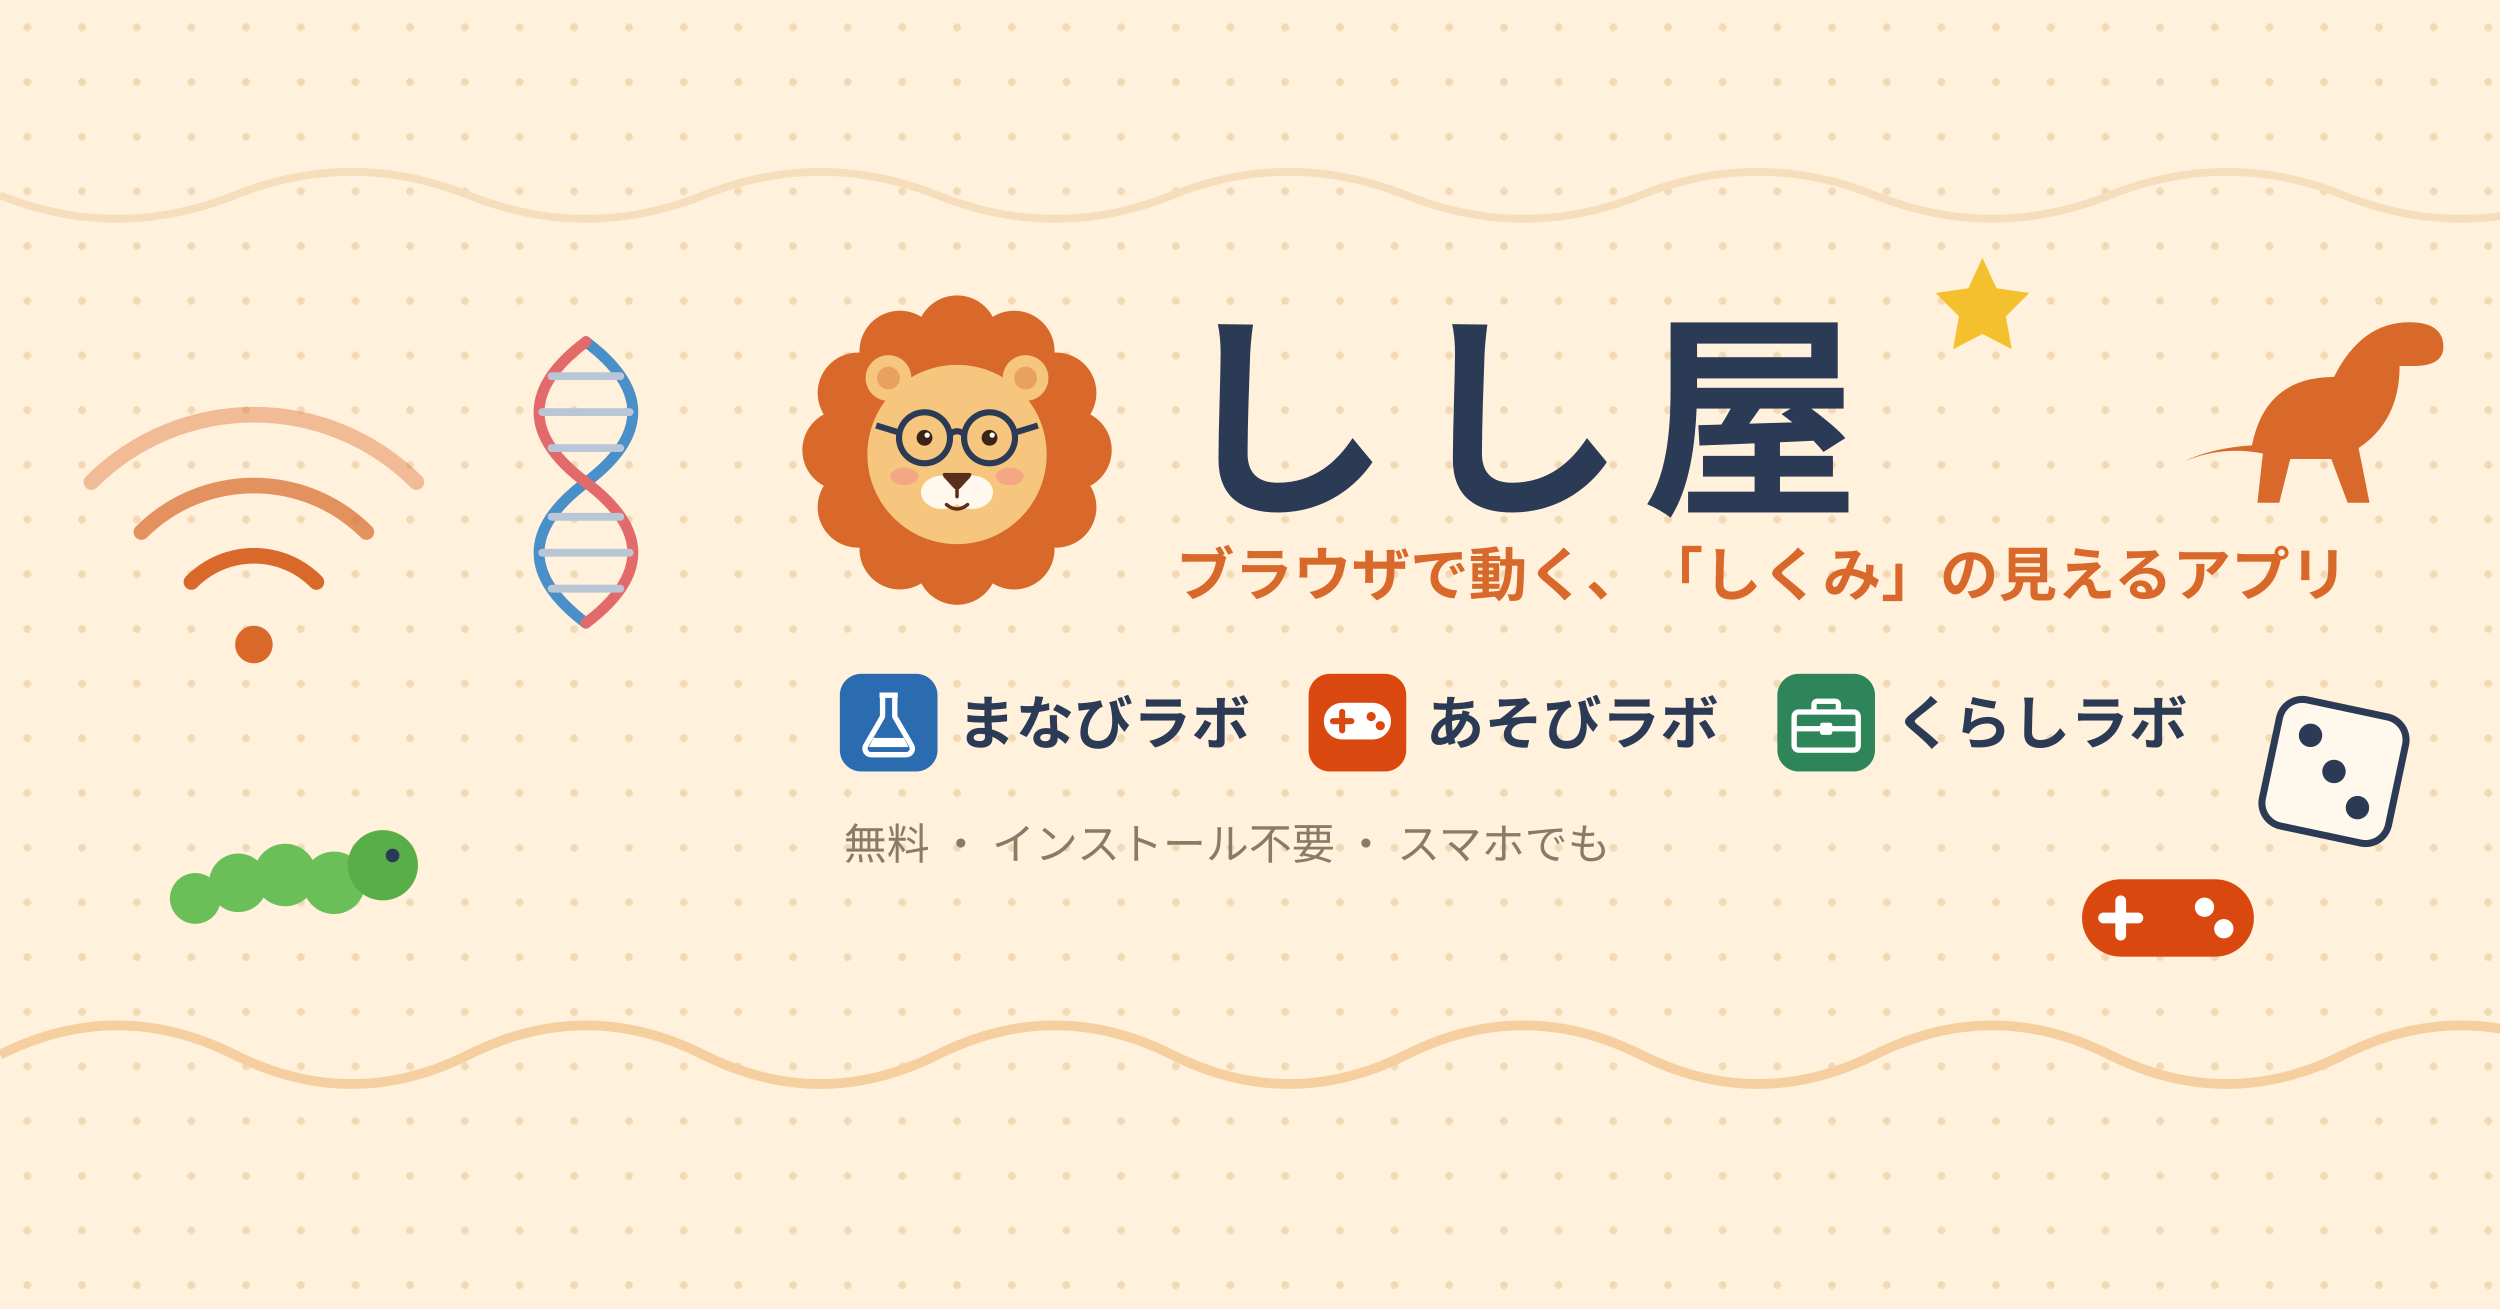
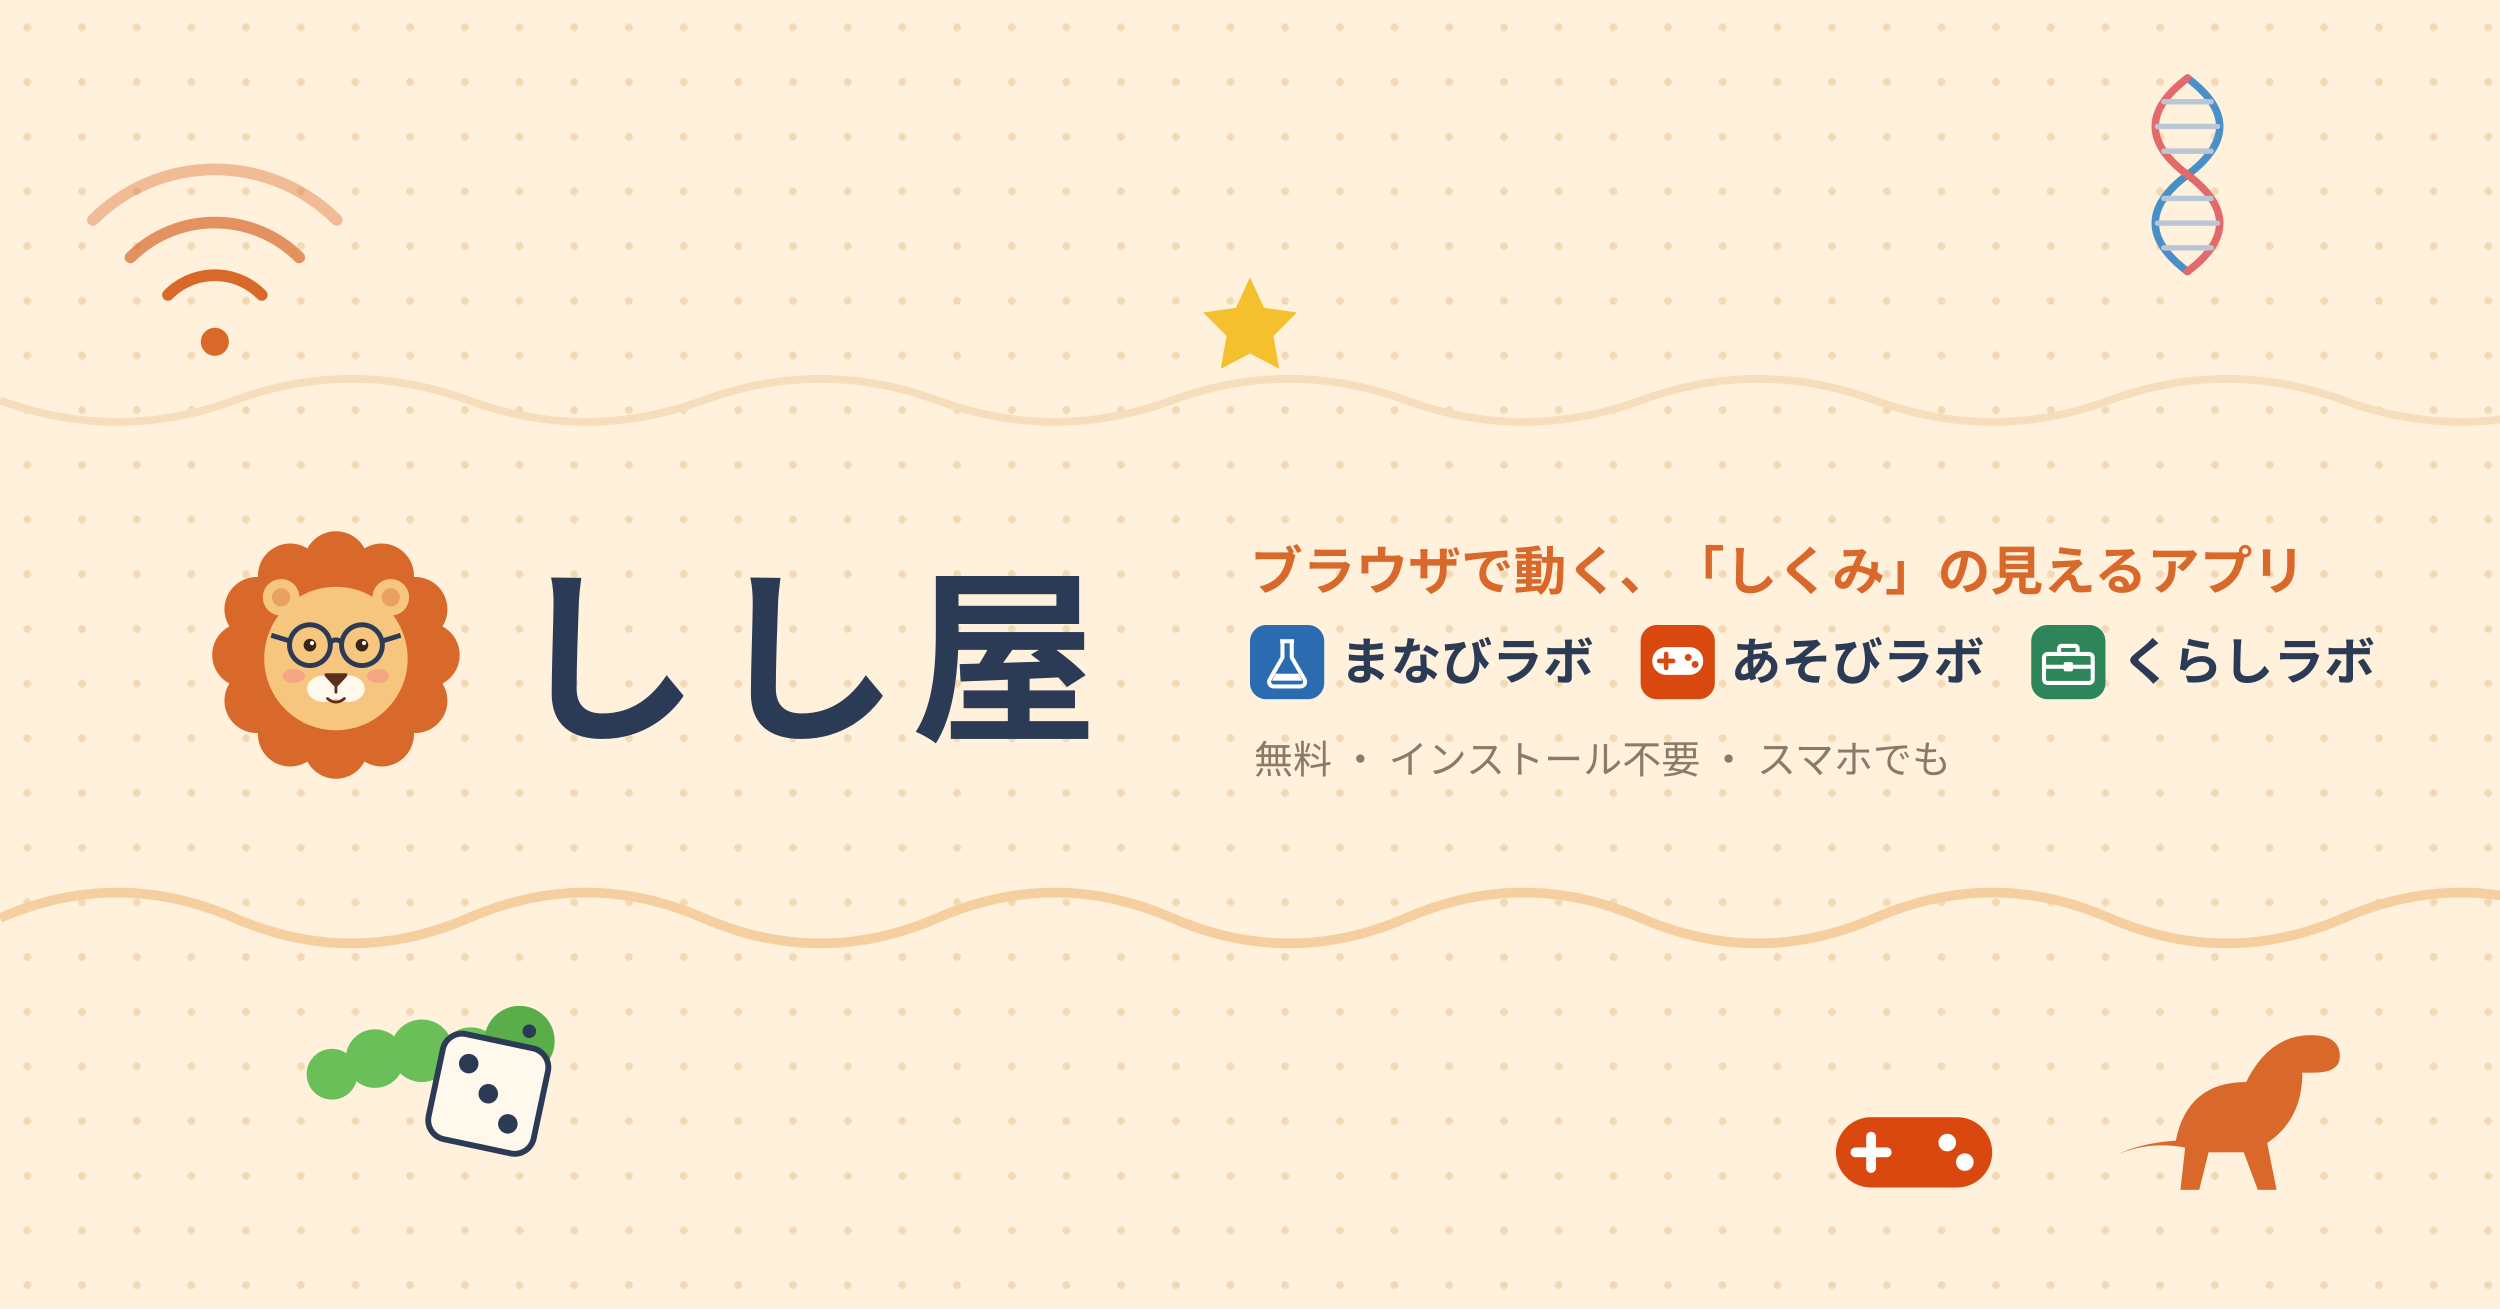
<svg xmlns="http://www.w3.org/2000/svg" viewBox="0 0 1280 670" width="1280" height="670">
  <defs>
    <pattern id="dot" width="28" height="28" patternUnits="userSpaceOnUse">
      <circle cx="14" cy="14" r="2" fill="#F1D7B3" />
    </pattern>
    <symbol id="ic-manabi" viewBox="0 0 64 64">
      <rect width="64" height="64" rx="14" fill="#2b6cb0" />
      <path d="M26 14h12M28 14v14L17 47a4 4 0 0 0 3.5 6h23a4 4 0 0 0 3.5-6L36 28V14" fill="none" stroke="#fff" stroke-width="3.5" stroke-linejoin="round" />
      <path d="M22 42h20l3 6H19z" fill="#fff" />
    </symbol>
    <symbol id="ic-asobi" viewBox="0 0 64 64">
      <rect width="64" height="64" rx="14" fill="#d9480f" />
      <rect x="10" y="19" width="44" height="24" rx="12" fill="#fff" />
      <path d="M22 25v12M16 31h12" stroke="#d9480f" stroke-width="4" stroke-linecap="round" />
      <circle cx="41" cy="28" r="3" fill="#d9480f" />
      <circle cx="47" cy="34" r="3" fill="#d9480f" />
    </symbol>
    <symbol id="ic-kurashi" viewBox="0 0 64 64">
      <rect width="64" height="64" rx="14" fill="#2f855a" />
      <g fill="none" stroke="#fff" stroke-width="3.5" stroke-linejoin="round">
        <rect x="11" y="25" width="42" height="25" rx="3" />
        <path d="M24 25v-5a2 2 0 0 1 2-2h12a2 2 0 0 1 2 2v5M11 36h42" />
      </g>
      <rect x="28" y="32" width="8" height="8" rx="1.5" fill="#fff" />
    </symbol>
    <symbol id="lion" viewBox="0 0 400 400">
      <g transform="translate(0 -9)">
        <defs>
          <circle id="m" cx="200" cy="80" r="46" fill="#D9682B" />
        </defs>
        <g>
          <use href="#m" />
          <use href="#m" transform="rotate(30 200 210)" />
          <use href="#m" transform="rotate(60 200 210)" />
          <use href="#m" transform="rotate(90 200 210)" />
          <use href="#m" transform="rotate(120 200 210)" />
          <use href="#m" transform="rotate(150 200 210)" />
          <use href="#m" transform="rotate(180 200 210)" />
          <use href="#m" transform="rotate(210 200 210)" />
          <use href="#m" transform="rotate(240 200 210)" />
          <use href="#m" transform="rotate(270 200 210)" />
          <use href="#m" transform="rotate(300 200 210)" />
          <use href="#m" transform="rotate(330 200 210)" />
        </g>
        <circle cx="200" cy="210" r="128" fill="#D9682B" />
        <circle cx="122" cy="128" r="26" fill="#F7C67E" />
        <circle cx="278" cy="128" r="26" fill="#F7C67E" />
        <circle cx="122" cy="128" r="13" fill="#E9A160" />
        <circle cx="278" cy="128" r="13" fill="#E9A160" />
        <circle cx="200" cy="215" r="102" fill="#F7C67E" />
        <ellipse cx="140" cy="240" rx="16" ry="10" fill="#F29A86" opacity=".7" />
        <ellipse cx="260" cy="240" rx="16" ry="10" fill="#F29A86" opacity=".7" />
        <circle cx="163" cy="196" r="9" fill="#3A2416" />
        <circle cx="237" cy="196" r="9" fill="#3A2416" />
        <circle cx="166" cy="193" r="3" fill="#fff" />
        <circle cx="240" cy="193" r="3" fill="#fff" />
        <g fill="none" stroke="#2B3A55" stroke-width="7">
          <circle cx="163" cy="196" r="29" />
          <circle cx="237" cy="196" r="29" />
          <path d="M192 192 q8 -7 16 0" />
          <path d="M134 190 l-26 -8" />
          <path d="M266 190 l26 -8" />
        </g>
        <ellipse cx="183" cy="258" rx="24" ry="19" fill="#FFF8EC" />
        <ellipse cx="217" cy="258" rx="24" ry="19" fill="#FFF8EC" />
        <path d="M186 236 h28 q4 0 1 5 l-11 12 q-4 4 -8 0 l-11 -12 q-3 -5 1 -5z" fill="#5A2E1A" />
        <path d="M200 255 v8 M188 272 q12 10 24 0" fill="none" stroke="#5A2E1A" stroke-width="4" stroke-linecap="round" />
      </g>
    </symbol>
  </defs>
  <rect width="1280" height="670" fill="#FFF1DC" />
  <rect width="1280" height="670" fill="url(#dot)" />
-   <path d="M0 540 q60 -30 120 0 t120 0 t120 0 t120 0 t120 0 t120 0 t120 0 t120 0 t120 0 t120 0 t120 0" fill="none" stroke="#F6CFA0" stroke-width="5" />
-   <path d="M0 100 q60 24 120 0 t120 0 t120 0 t120 0 t120 0 t120 0 t120 0 t120 0 t120 0 t120 0 t120 0" fill="none" stroke="#F6DDBC" stroke-width="4" />
-   <g transform="translate(130 330) scale(.8)" fill="none" stroke="#D9682B" stroke-linecap="round">
+   <path d="M0 470 q60 -26 120 0 t120 0 t120 0 t120 0 t120 0 t120 0 t120 0 t120 0 t120 0 t120 0 t120 0" fill="none" stroke="#F6CFA0" stroke-width="5" />
+   <path d="M0 205 q60 22 120 0 t120 0 t120 0 t120 0 t120 0 t120 0 t120 0 t120 0 t120 0 t120 0 t120 0" fill="none" stroke="#F6DDBC" stroke-width="4" />
+   <g transform="translate(110 175) scale(.6)" fill="none" stroke="#D9682B" stroke-linecap="round">
    <circle r="12" fill="#D9682B" stroke="none" />
    <path d="M-40 -40 a56 56 0 0 1 80 0" stroke-width="10" />
    <path d="M-72 -72 a102 102 0 0 1 144 0" stroke-width="10" opacity=".7" />
    <path d="M-104 -104 a147 147 0 0 1 208 0" stroke-width="10" opacity=".4" />
  </g>
-   <g transform="translate(300 175) scale(.8)" stroke-linecap="round">
+   <g transform="translate(1120 40) scale(.55)" stroke-linecap="round">
    <path d="M0 0 c40 30 40 60 0 90 s-40 60 0 90" fill="none" stroke="#4A90C8" stroke-width="7" />
    <path d="M0 0 c-40 30 -40 60 0 90 s40 60 0 90" fill="none" stroke="#E36A6A" stroke-width="7" />
    <g stroke="#B9C6D6" stroke-width="5">
      <path d="M-22 22 h44 M-28 45 h56 M-22 68 h44 M-22 112 h44 M-28 135 h56 M-22 158 h44" />
    </g>
  </g>
-   <g fill="#6BBF59" transform="translate(-370 30) scale(1)">
+   <g fill="#6BBF59" transform="translate(-300 120)">
    <circle cx="470" cy="430" r="13" />
    <circle cx="492" cy="422" r="15" />
    <circle cx="516" cy="418" r="16" />
    <circle cx="541" cy="422" r="16" />
    <circle cx="566" cy="413" r="18" fill="#5AAE49" />
    <circle cx="571" cy="408" r="3.5" fill="#2B3A55" />
  </g>
-   <g transform="translate(1195 200) scale(.7)" fill="#D9682B">
+   <g transform="translate(1150 560) scale(.6)" fill="#D9682B">
    <path d="M-60 40 q10 -50 60 -50 q20 -40 55 -40 q25 0 25 18 q0 14 -22 14 h-10 q0 40 -30 60 l8 40 h-16 l-12 -32 h-30 l-8 32 h-16 l4 -36 q-30 -6 -58 6 q20 -10 50 -12z" />
    <circle cx="62" cy="-60" r="5" fill="#FFF1DC" />
  </g>
-   <g transform="translate(1195 395) rotate(12) scale(.6)">
+   <g transform="translate(250 560) rotate(12) scale(.5)">
    <rect x="-55" y="-55" width="110" height="110" rx="20" fill="#FFF8EC" stroke="#2B3A55" stroke-width="6" />
    <g fill="#2B3A55">
      <circle cx="-26" cy="-26" r="10" />
      <circle r="10" />
      <circle cx="26" cy="26" r="10" />
    </g>
  </g>
-   <g transform="translate(1110 470) scale(.55)">
+   <g transform="translate(980 590) scale(.5)">
    <rect x="-80" y="-36" width="160" height="72" rx="36" fill="#d9480f" />
    <path d="M-44 -16v32M-60 0h32" stroke="#fff" stroke-width="10" stroke-linecap="round" />
    <circle cx="34" cy="-10" r="9" fill="#fff" />
    <circle cx="52" cy="10" r="9" fill="#fff" />
  </g>
-   <g fill="#F5C02E" transform="translate(1015 150) scale(.6)">
+   <g fill="#F5C02E" transform="translate(640 160) scale(.6)">
    <path d="M0 -30 l12 26 28 4 -20 20 5 28 -25 -13 -25 13 5 -28 -20 -20 28 -4z" />
  </g>
-   <use href="#lion" x="400" y="140" width="180" height="180" />
+   <use href="#lion" x="100" y="263" width="144" height="144" />
  <g font-family="'Yu Gothic','Meiryo',sans-serif">
-     <text x="600" y="255" font-weight="900" font-size="112" fill="#2B3A55" letter-spacing="8">しし屋</text>
-     <text x="602" y="305" font-weight="700" font-size="30" fill="#D9682B">ブラウザで動く、「しくみ」の見えるアプリ</text>
-   </g>
-   <g font-family="'Yu Gothic','Meiryo',sans-serif" font-weight="700" font-size="30" fill="#2B3A55">
-     <use href="#ic-manabi" x="430" y="345" width="50" height="50" />
-     <text x="490" y="381">まなびラボ</text>
-     <use href="#ic-asobi" x="670" y="345" width="50" height="50" />
-     <text x="730" y="381">あそびラボ</text>
-     <use href="#ic-kurashi" x="910" y="345" width="50" height="50" />
-     <text x="970" y="381">くらしラボ</text>
-     <text x="432" y="440" font-family="'Segoe UI','Meiryo',sans-serif" font-weight="400" font-size="22" fill="#8A7A66">無料 ・ インストール不要 ・ スマホでも</text>
+     <text x="262" y="372" font-weight="900" font-size="96" fill="#2B3A55" letter-spacing="6">しし屋</text>
+     <text x="640" y="302" font-weight="700" font-size="27" fill="#D9682B">ブラウザで動く、「しくみ」の見えるアプリ</text>
+     <g font-weight="700" font-size="26" fill="#2B3A55">
+       <use href="#ic-manabi" x="640" y="320" width="38" height="38" />
+       <text x="686" y="348">まなびラボ</text>
+       <use href="#ic-asobi" x="840" y="320" width="38" height="38" />
+       <text x="886" y="348">あそびラボ</text>
+       <use href="#ic-kurashi" x="1040" y="320" width="38" height="38" />
+       <text x="1086" y="348">くらしラボ</text>
+     </g>
+     <text x="642" y="396" font-family="'Segoe UI','Meiryo',sans-serif" font-size="20" fill="#8A7A66">無料 ・ インストール不要 ・ スマホでも</text>
  </g>
</svg>
